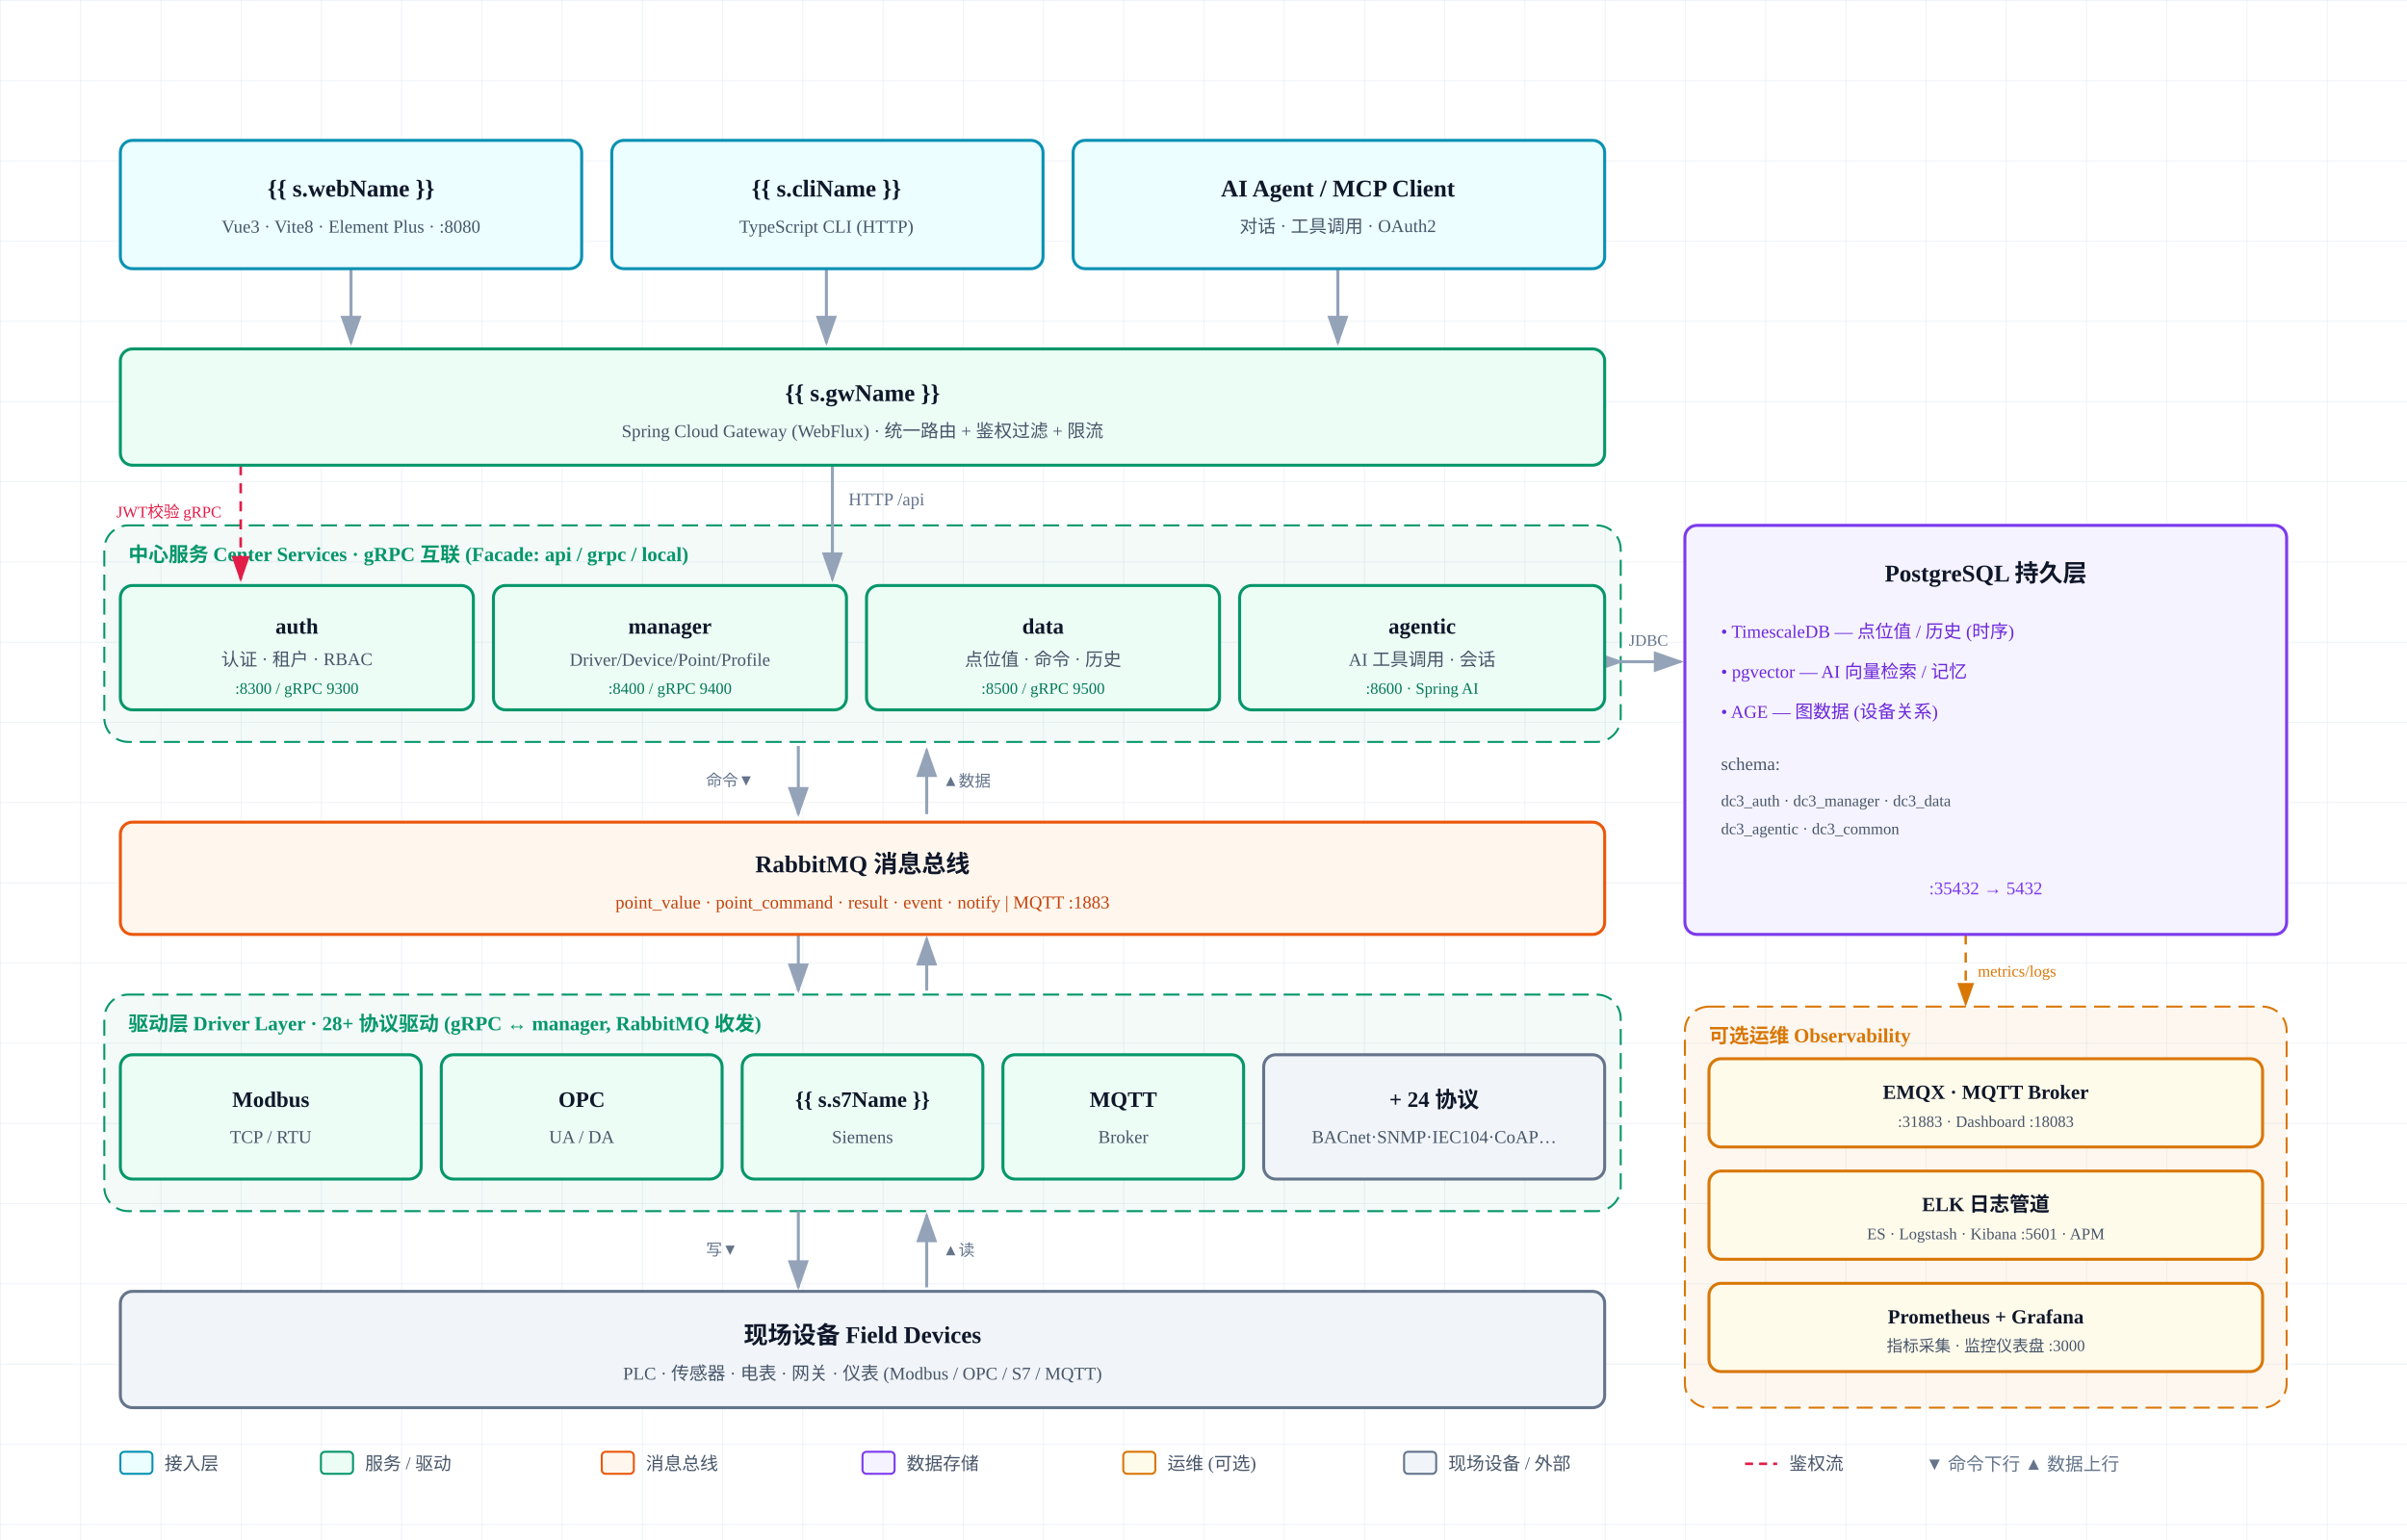
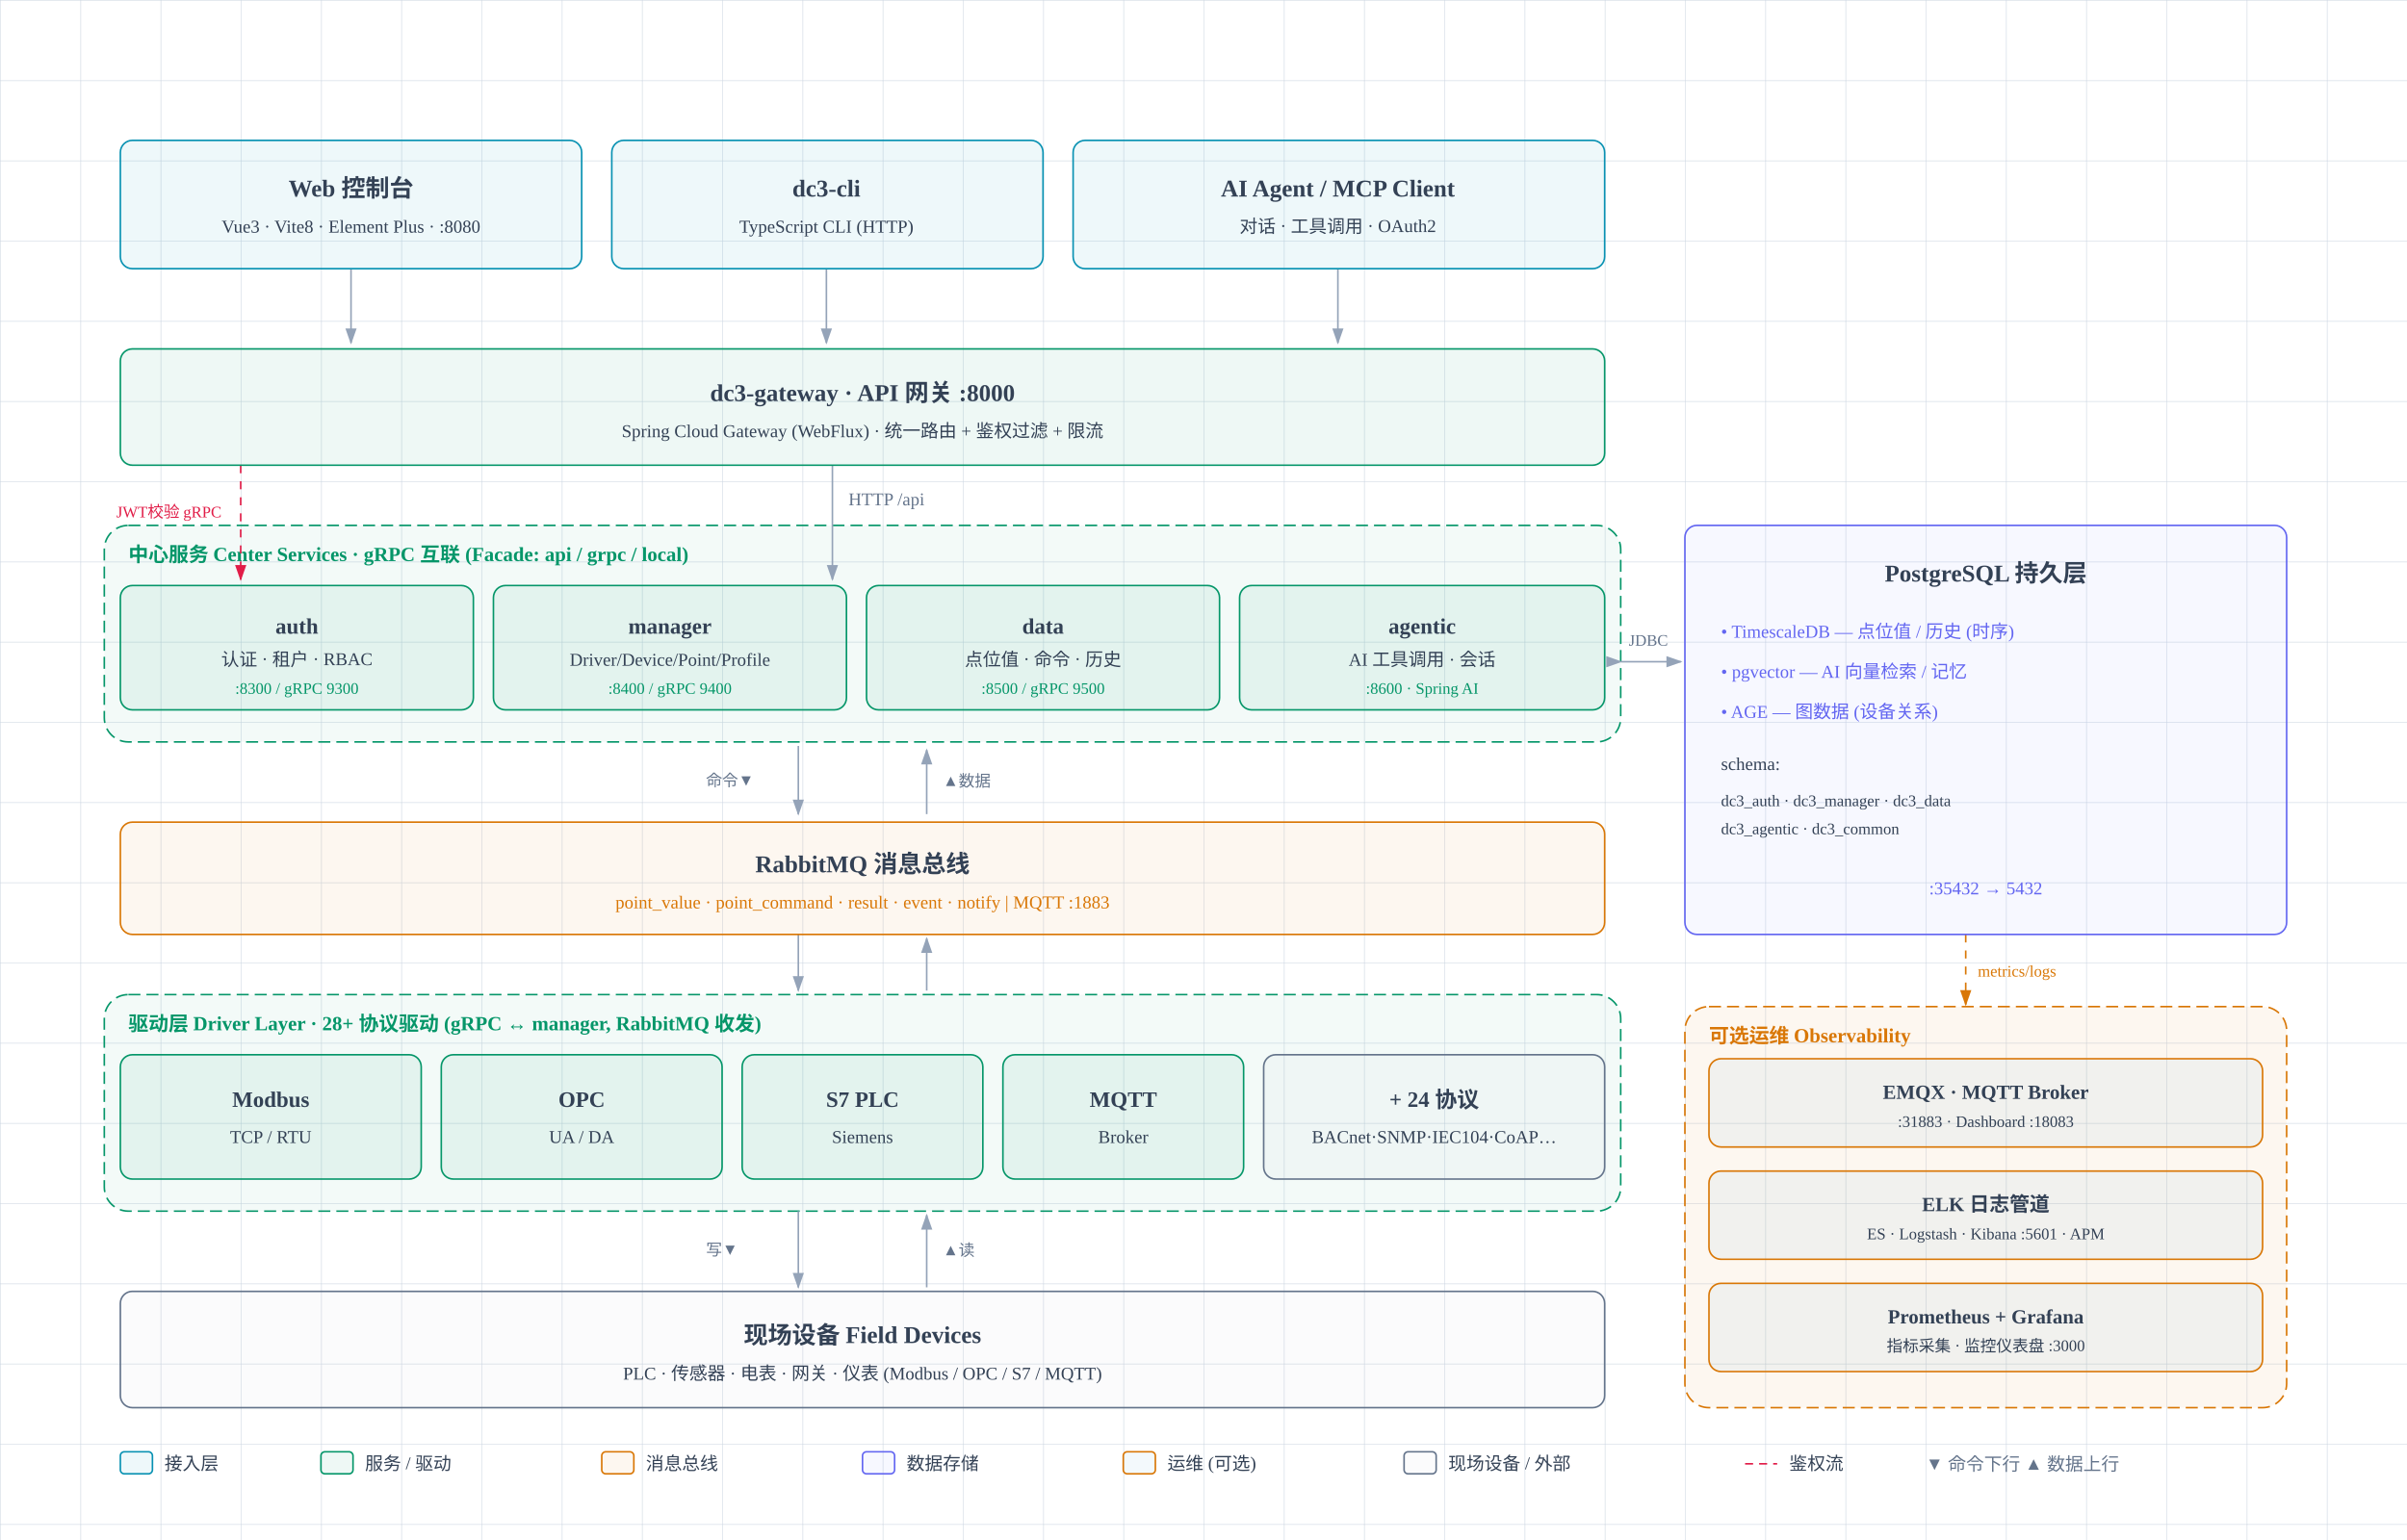
- <svg aria-label="IoT DC3 Architecture Panorama" role="img" viewBox="0 0 1200 768">
+ <svg xmlns="http://www.w3.org/2000/svg" aria-label="IoT DC3 Architecture Panorama" role="img" viewBox="0 0 1200 768">
  <defs>
    <marker id="dc3-ah" markerHeight="7" markerWidth="10" orient="auto" refX="9" refY="3.5">
      <polygon fill="#94a3b8" points="0 0, 10 3.5, 0 7" />
    </marker>
    <marker id="dc3-ah-amber" markerHeight="7" markerWidth="10" orient="auto" refX="9" refY="3.5">
      <polygon fill="#d97706" points="0 0, 10 3.5, 0 7" />
    </marker>
    <marker id="dc3-ah-rose" markerHeight="7" markerWidth="10" orient="auto" refX="9" refY="3.5">
      <polygon fill="#e11d48" points="0 0, 10 3.5, 0 7" />
    </marker>
    <pattern id="dc3-grid" height="40" patternUnits="userSpaceOnUse" width="40">
-       <path d="M 40 0 L 0 0 0 40" fill="none" stroke="#e2e8f0" stroke-width="0.5" />
+       <path d="M 40 0 L 0 0 0 40" fill="none" stroke="#cbd5e1" stroke-width="0.5" />
    </pattern>
  </defs>
  <rect fill="url(#dc3-grid)" height="100%" width="100%" />
-   <rect fill="rgba(5, 150, 105, 0.05)" height="108" rx="12" stroke="#059669" stroke-dasharray="8,4" stroke-width="1" width="756" x="52" y="262" />
+   <rect fill="rgba(5, 150, 105, 0.05)" height="108" rx="12" stroke="#059669" stroke-dasharray="6,3" stroke-width="0.8" width="756" x="52" y="262" />
  <text fill="#059669" font-size="10" font-weight="600" x="64" y="280">中心服务 Center Services · gRPC 互联 (Facade: api / grpc / local)</text>
-   <rect fill="rgba(5, 150, 105, 0.05)" height="108" rx="12" stroke="#059669" stroke-dasharray="8,4" stroke-width="1" width="756" x="52" y="496" />
+   <rect fill="rgba(5, 150, 105, 0.05)" height="108" rx="12" stroke="#059669" stroke-dasharray="6,3" stroke-width="0.8" width="756" x="52" y="496" />
  <text fill="#059669" font-size="10" font-weight="600" x="64" y="514">驱动层 Driver Layer · 28+ 协议驱动 (gRPC ↔ manager, RabbitMQ 收发)</text>
-   <rect fill="rgba(217, 119, 6, 0.06)" height="200" rx="12" stroke="#d97706" stroke-dasharray="8,4" stroke-width="1" width="300" x="840" y="502" />
+   <rect fill="rgba(217, 119, 6, 0.06)" height="200" rx="12" stroke="#d97706" stroke-dasharray="6,3" stroke-width="0.8" width="300" x="840" y="502" />
  <text fill="#d97706" font-size="10" font-weight="600" x="852" y="520">可选运维 Observability</text>
-   <line marker-end="url(#dc3-ah)" stroke="#94a3b8" stroke-width="1.5" x1="175" x2="175" y1="134" y2="171" />
-   <line marker-end="url(#dc3-ah)" stroke="#94a3b8" stroke-width="1.5" x1="412" x2="412" y1="134" y2="171" />
-   <line marker-end="url(#dc3-ah)" stroke="#94a3b8" stroke-width="1.5" x1="667" x2="667" y1="134" y2="171" />
-   <line marker-end="url(#dc3-ah)" stroke="#94a3b8" stroke-width="1.5" x1="415" x2="415" y1="232" y2="289" />
+   <line marker-end="url(#dc3-ah)" stroke="#94a3b8" stroke-width="0.8" x1="175" x2="175" y1="134" y2="171" />
+   <line marker-end="url(#dc3-ah)" stroke="#94a3b8" stroke-width="0.8" x1="412" x2="412" y1="134" y2="171" />
+   <line marker-end="url(#dc3-ah)" stroke="#94a3b8" stroke-width="0.8" x1="667" x2="667" y1="134" y2="171" />
+   <line marker-end="url(#dc3-ah)" stroke="#94a3b8" stroke-width="0.8" x1="415" x2="415" y1="232" y2="289" />
  <text fill="#64748b" font-size="9" x="423" y="252">HTTP /api</text>
-   <line marker-end="url(#dc3-ah-rose)" stroke="#e11d48" stroke-dasharray="5,4" stroke-width="1.3" x1="120" x2="120" y1="232" y2="289" />
+   <line marker-end="url(#dc3-ah-rose)" stroke="#e11d48" stroke-dasharray="4,4" stroke-width="0.8" x1="120" x2="120" y1="232" y2="289" />
  <text fill="#e11d48" font-size="8" x="58" y="258">JWT校验 gRPC</text>
-   <line marker-end="url(#dc3-ah)" stroke="#94a3b8" stroke-width="1.5" x1="398" x2="398" y1="372" y2="406" />
+   <line marker-end="url(#dc3-ah)" stroke="#94a3b8" stroke-width="0.8" x1="398" x2="398" y1="372" y2="406" />
  <text fill="#64748b" font-size="8" x="352" y="392">命令▼</text>
-   <line marker-end="url(#dc3-ah)" stroke="#94a3b8" stroke-width="1.5" x1="462" x2="462" y1="406" y2="374" />
+   <line marker-end="url(#dc3-ah)" stroke="#94a3b8" stroke-width="0.8" x1="462" x2="462" y1="406" y2="374" />
  <text fill="#64748b" font-size="8" x="470" y="392">▲数据</text>
-   <line marker-end="url(#dc3-ah)" stroke="#94a3b8" stroke-width="1.5" x1="398" x2="398" y1="466" y2="494" />
-   <line marker-end="url(#dc3-ah)" stroke="#94a3b8" stroke-width="1.5" x1="462" x2="462" y1="494" y2="468" />
-   <line marker-end="url(#dc3-ah)" stroke="#94a3b8" stroke-width="1.5" x1="398" x2="398" y1="604" y2="642" />
+   <line marker-end="url(#dc3-ah)" stroke="#94a3b8" stroke-width="0.8" x1="398" x2="398" y1="466" y2="494" />
+   <line marker-end="url(#dc3-ah)" stroke="#94a3b8" stroke-width="0.8" x1="462" x2="462" y1="494" y2="468" />
+   <line marker-end="url(#dc3-ah)" stroke="#94a3b8" stroke-width="0.8" x1="398" x2="398" y1="604" y2="642" />
  <text fill="#64748b" font-size="8" x="352" y="626">写▼</text>
-   <line marker-end="url(#dc3-ah)" stroke="#94a3b8" stroke-width="1.5" x1="462" x2="462" y1="642" y2="606" />
+   <line marker-end="url(#dc3-ah)" stroke="#94a3b8" stroke-width="0.8" x1="462" x2="462" y1="642" y2="606" />
  <text fill="#64748b" font-size="8" x="470" y="626">▲读</text>
-   <line marker-end="url(#dc3-ah)" marker-start="url(#dc3-ah)" stroke="#94a3b8" stroke-width="1.5" x1="808" x2="838" y1="330" y2="330" />
+   <line marker-end="url(#dc3-ah)" marker-start="url(#dc3-ah)" stroke="#94a3b8" stroke-width="0.8" x1="808" x2="838" y1="330" y2="330" />
  <text fill="#64748b" font-size="8" x="812" y="322">JDBC</text>
-   <line marker-end="url(#dc3-ah-amber)" stroke="#d97706" stroke-dasharray="5,4" stroke-width="1.2" x1="980" x2="980" y1="466" y2="501" />
+   <line marker-end="url(#dc3-ah-amber)" stroke="#d97706" stroke-dasharray="4,4" stroke-width="0.8" x1="980" x2="980" y1="466" y2="501" />
  <text fill="#d97706" font-size="8" x="986" y="487">metrics/logs</text>
-   <rect fill="#ecfeff" height="64" rx="6" stroke="#0891b2" stroke-width="1.5" width="230" x="60" y="70" />
-   <text fill="#0f172a" font-size="12" font-weight="600" text-anchor="middle" x="175" y="98">{{
-           s.webName
-         }}
+   <rect fill="rgba(8, 145, 178, 0.07)" height="64" rx="6" stroke="#0891b2" stroke-width="0.8" width="230" x="60" y="70" />
+   <text fill="#334155" font-size="12" font-weight="600" text-anchor="middle" x="175" y="98">Web 控制台
      </text>
-   <text fill="#475569" font-size="9" text-anchor="middle" x="175" y="116">Vue3 · Vite8 · Element Plus · :8080</text>
-   <rect fill="#ecfeff" height="64" rx="6" stroke="#0891b2" stroke-width="1.5" width="215" x="305" y="70" />
-   <text fill="#0f172a" font-size="12" font-weight="600" text-anchor="middle" x="412" y="98">{{
-           s.cliName
-         }}
+   <text fill="#334155" font-size="9" text-anchor="middle" x="175" y="116">Vue3 · Vite8 · Element Plus · :8080</text>
+   <rect fill="rgba(8, 145, 178, 0.07)" height="64" rx="6" stroke="#0891b2" stroke-width="0.8" width="215" x="305" y="70" />
+   <text fill="#334155" font-size="12" font-weight="600" text-anchor="middle" x="412" y="98">dc3-cli
      </text>
-   <text fill="#475569" font-size="9" text-anchor="middle" x="412" y="116">TypeScript CLI (HTTP)</text>
-   <rect fill="#ecfeff" height="64" rx="6" stroke="#0891b2" stroke-width="1.5" width="265" x="535" y="70" />
-   <text fill="#0f172a" font-size="12" font-weight="600" text-anchor="middle" x="667" y="98">
+   <text fill="#334155" font-size="9" text-anchor="middle" x="412" y="116">TypeScript CLI (HTTP)</text>
+   <rect fill="rgba(8, 145, 178, 0.07)" height="64" rx="6" stroke="#0891b2" stroke-width="0.8" width="265" x="535" y="70" />
+   <text fill="#334155" font-size="12" font-weight="600" text-anchor="middle" x="667" y="98">
        AI Agent / MCP Client
      </text>
-   <text fill="#475569" font-size="9" text-anchor="middle" x="667" y="116">对话 · 工具调用 · OAuth2</text>
-   <rect fill="#ecfdf5" height="58" rx="6" stroke="#059669" stroke-width="1.5" width="740" x="60" y="174" />
-   <text fill="#0f172a" font-size="12" font-weight="600" text-anchor="middle" x="430" y="200">{{
-           s.gwName
-         }}
+   <text fill="#334155" font-size="9" text-anchor="middle" x="667" y="116">对话 · 工具调用 · OAuth2</text>
+   <rect fill="rgba(5, 150, 105, 0.07)" height="58" rx="6" stroke="#059669" stroke-width="0.8" width="740" x="60" y="174" />
+   <text fill="#334155" font-size="12" font-weight="600" text-anchor="middle" x="430" y="200">dc3-gateway · API 网关  :8000
      </text>
-   <text fill="#475569" font-size="9" text-anchor="middle" x="430" y="218">Spring Cloud Gateway (WebFlux) · 统一路由 + 鉴权过滤 + 限流</text>
-   <rect fill="#ecfdf5" height="62" rx="6" stroke="#059669" stroke-width="1.5" width="176" x="60" y="292" />
-   <text fill="#0f172a" font-size="11" font-weight="600" text-anchor="middle" x="148" y="316">auth</text>
-   <text fill="#475569" font-size="9" text-anchor="middle" x="148" y="332">认证 · 租户 · RBAC</text>
-   <text fill="#047857" font-size="8" text-anchor="middle" x="148" y="346">:8300 / gRPC 9300</text>
-   <rect fill="#ecfdf5" height="62" rx="6" stroke="#059669" stroke-width="1.5" width="176" x="246" y="292" />
-   <text fill="#0f172a" font-size="11" font-weight="600" text-anchor="middle" x="334" y="316">manager
+   <text fill="#334155" font-size="9" text-anchor="middle" x="430" y="218">Spring Cloud Gateway (WebFlux) · 统一路由 + 鉴权过滤 + 限流</text>
+   <rect fill="rgba(5, 150, 105, 0.07)" height="62" rx="6" stroke="#059669" stroke-width="0.8" width="176" x="60" y="292" />
+   <text fill="#334155" font-size="11" font-weight="600" text-anchor="middle" x="148" y="316">auth</text>
+   <text fill="#334155" font-size="9" text-anchor="middle" x="148" y="332">认证 · 租户 · RBAC</text>
+   <text fill="#059669" font-size="8" text-anchor="middle" x="148" y="346">:8300 / gRPC 9300</text>
+   <rect fill="rgba(5, 150, 105, 0.07)" height="62" rx="6" stroke="#059669" stroke-width="0.8" width="176" x="246" y="292" />
+   <text fill="#334155" font-size="11" font-weight="600" text-anchor="middle" x="334" y="316">manager
      </text>
-   <text fill="#475569" font-size="9" text-anchor="middle" x="334" y="332">Driver/Device/Point/Profile</text>
-   <text fill="#047857" font-size="8" text-anchor="middle" x="334" y="346">:8400 / gRPC 9400</text>
-   <rect fill="#ecfdf5" height="62" rx="6" stroke="#059669" stroke-width="1.5" width="176" x="432" y="292" />
-   <text fill="#0f172a" font-size="11" font-weight="600" text-anchor="middle" x="520" y="316">data</text>
-   <text fill="#475569" font-size="9" text-anchor="middle" x="520" y="332">点位值 · 命令 · 历史</text>
-   <text fill="#047857" font-size="8" text-anchor="middle" x="520" y="346">:8500 / gRPC 9500</text>
-   <rect fill="#ecfdf5" height="62" rx="6" stroke="#059669" stroke-width="1.5" width="182" x="618" y="292" />
-   <text fill="#0f172a" font-size="11" font-weight="600" text-anchor="middle" x="709" y="316">agentic
+   <text fill="#334155" font-size="9" text-anchor="middle" x="334" y="332">Driver/Device/Point/Profile</text>
+   <text fill="#059669" font-size="8" text-anchor="middle" x="334" y="346">:8400 / gRPC 9400</text>
+   <rect fill="rgba(5, 150, 105, 0.07)" height="62" rx="6" stroke="#059669" stroke-width="0.8" width="176" x="432" y="292" />
+   <text fill="#334155" font-size="11" font-weight="600" text-anchor="middle" x="520" y="316">data</text>
+   <text fill="#334155" font-size="9" text-anchor="middle" x="520" y="332">点位值 · 命令 · 历史</text>
+   <text fill="#059669" font-size="8" text-anchor="middle" x="520" y="346">:8500 / gRPC 9500</text>
+   <rect fill="rgba(5, 150, 105, 0.07)" height="62" rx="6" stroke="#059669" stroke-width="0.8" width="182" x="618" y="292" />
+   <text fill="#334155" font-size="11" font-weight="600" text-anchor="middle" x="709" y="316">agentic
      </text>
-   <text fill="#475569" font-size="9" text-anchor="middle" x="709" y="332">AI 工具调用 · 会话</text>
-   <text fill="#047857" font-size="8" text-anchor="middle" x="709" y="346">:8600 · Spring AI</text>
-   <rect fill="#fff7ed" height="56" rx="6" stroke="#ea580c" stroke-width="1.5" width="740" x="60" y="410" />
-   <text fill="#0f172a" font-size="12" font-weight="600" text-anchor="middle" x="430" y="435">
+   <text fill="#334155" font-size="9" text-anchor="middle" x="709" y="332">AI 工具调用 · 会话</text>
+   <text fill="#059669" font-size="8" text-anchor="middle" x="709" y="346">:8600 · Spring AI</text>
+   <rect fill="rgba(217, 119, 6, 0.06)" height="56" rx="6" stroke="#d97706" stroke-width="0.8" width="740" x="60" y="410" />
+   <text fill="#334155" font-size="12" font-weight="600" text-anchor="middle" x="430" y="435">
        RabbitMQ 消息总线
      </text>
-   <text fill="#c2410c" font-size="9" text-anchor="middle" x="430" y="453">point_value · point_command · result · event · notify    |    MQTT :1883</text>
-   <rect fill="#ecfdf5" height="62" rx="6" stroke="#059669" stroke-width="1.5" width="150" x="60" y="526" />
-   <text fill="#0f172a" font-size="11" font-weight="600" text-anchor="middle" x="135" y="552">Modbus
+   <text fill="#d97706" font-size="9" text-anchor="middle" x="430" y="453">point_value · point_command · result · event · notify    |    MQTT :1883</text>
+   <rect fill="rgba(5, 150, 105, 0.07)" height="62" rx="6" stroke="#059669" stroke-width="0.8" width="150" x="60" y="526" />
+   <text fill="#334155" font-size="11" font-weight="600" text-anchor="middle" x="135" y="552">Modbus
      </text>
-   <text fill="#475569" font-size="9" text-anchor="middle" x="135" y="570">TCP / RTU</text>
-   <rect fill="#ecfdf5" height="62" rx="6" stroke="#059669" stroke-width="1.5" width="140" x="220" y="526" />
-   <text fill="#0f172a" font-size="11" font-weight="600" text-anchor="middle" x="290" y="552">
+   <text fill="#334155" font-size="9" text-anchor="middle" x="135" y="570">TCP / RTU</text>
+   <rect fill="rgba(5, 150, 105, 0.07)" height="62" rx="6" stroke="#059669" stroke-width="0.8" width="140" x="220" y="526" />
+   <text fill="#334155" font-size="11" font-weight="600" text-anchor="middle" x="290" y="552">
        OPC
      </text>
-   <text fill="#475569" font-size="9" text-anchor="middle" x="290" y="570">UA / DA</text>
-   <rect fill="#ecfdf5" height="62" rx="6" stroke="#059669" stroke-width="1.5" width="120" x="370" y="526" />
-   <text fill="#0f172a" font-size="11" font-weight="600" text-anchor="middle" x="430" y="552">{{
-           s.s7Name
-         }}
+   <text fill="#334155" font-size="9" text-anchor="middle" x="290" y="570">UA / DA</text>
+   <rect fill="rgba(5, 150, 105, 0.07)" height="62" rx="6" stroke="#059669" stroke-width="0.8" width="120" x="370" y="526" />
+   <text fill="#334155" font-size="11" font-weight="600" text-anchor="middle" x="430" y="552">S7 PLC
      </text>
-   <text fill="#475569" font-size="9" text-anchor="middle" x="430" y="570">Siemens</text>
-   <rect fill="#ecfdf5" height="62" rx="6" stroke="#059669" stroke-width="1.5" width="120" x="500" y="526" />
-   <text fill="#0f172a" font-size="11" font-weight="600" text-anchor="middle" x="560" y="552">
+   <text fill="#334155" font-size="9" text-anchor="middle" x="430" y="570">Siemens</text>
+   <rect fill="rgba(5, 150, 105, 0.07)" height="62" rx="6" stroke="#059669" stroke-width="0.8" width="120" x="500" y="526" />
+   <text fill="#334155" font-size="11" font-weight="600" text-anchor="middle" x="560" y="552">
        MQTT
      </text>
-   <text fill="#475569" font-size="9" text-anchor="middle" x="560" y="570">Broker</text>
-   <rect fill="#f1f5f9" height="62" rx="6" stroke="#64748b" stroke-width="1.5" width="170" x="630" y="526" />
-   <text fill="#0f172a" font-size="11" font-weight="600" text-anchor="middle" x="715" y="552">
+   <text fill="#334155" font-size="9" text-anchor="middle" x="560" y="570">Broker</text>
+   <rect fill="rgba(100, 116, 139, 0.03)" height="62" rx="6" stroke="#64748b" stroke-width="0.8" width="170" x="630" y="526" />
+   <text fill="#334155" font-size="11" font-weight="600" text-anchor="middle" x="715" y="552">
        + 24 协议
      </text>
-   <text fill="#475569" font-size="9" text-anchor="middle" x="715" y="570">BACnet·SNMP·IEC104·CoAP…</text>
-   <rect fill="#f1f5f9" height="58" rx="6" stroke="#64748b" stroke-width="1.5" width="740" x="60" y="644" />
-   <text fill="#0f172a" font-size="12" font-weight="600" text-anchor="middle" x="430" y="670">
+   <text fill="#334155" font-size="9" text-anchor="middle" x="715" y="570">BACnet·SNMP·IEC104·CoAP…</text>
+   <rect fill="rgba(100, 116, 139, 0.03)" height="58" rx="6" stroke="#64748b" stroke-width="0.8" width="740" x="60" y="644" />
+   <text fill="#334155" font-size="12" font-weight="600" text-anchor="middle" x="430" y="670">
        现场设备 Field Devices
      </text>
-   <text fill="#475569" font-size="9" text-anchor="middle" x="430" y="688">PLC · 传感器 · 电表 · 网关 · 仪表  (Modbus / OPC / S7 / MQTT)</text>
-   <rect fill="#f5f3ff" height="204" rx="6" stroke="#7c3aed" stroke-width="1.5" width="300" x="840" y="262" />
-   <text fill="#0f172a" font-size="12" font-weight="600" text-anchor="middle" x="990" y="290">
+   <text fill="#334155" font-size="9" text-anchor="middle" x="430" y="688">PLC · 传感器 · 电表 · 网关 · 仪表  (Modbus / OPC / S7 / MQTT)</text>
+   <rect fill="rgba(99, 102, 241, 0.05)" height="204" rx="6" stroke="#6366f1" stroke-width="0.8" width="300" x="840" y="262" />
+   <text fill="#334155" font-size="12" font-weight="600" text-anchor="middle" x="990" y="290">
        PostgreSQL 持久层
      </text>
-   <text fill="#6d28d9" font-size="9" x="858" y="318">• TimescaleDB — 点位值 / 历史 (时序)</text>
-   <text fill="#6d28d9" font-size="9" x="858" y="338">• pgvector — AI 向量检索 / 记忆</text>
-   <text fill="#6d28d9" font-size="9" x="858" y="358">• AGE — 图数据 (设备关系)</text>
-   <text fill="#475569" font-size="9" x="858" y="384">schema:</text>
-   <text fill="#475569" font-size="8" x="858" y="402">dc3_auth · dc3_manager · dc3_data</text>
-   <text fill="#475569" font-size="8" x="858" y="416">dc3_agentic · dc3_common</text>
-   <text fill="#7c3aed" font-size="9" text-anchor="middle" x="990" y="446">:35432 → 5432</text>
-   <rect fill="#fffbeb" height="44" rx="6" stroke="#d97706" stroke-width="1.5" width="276" x="852" y="528" />
-   <text fill="#0f172a" font-size="10" font-weight="600" text-anchor="middle" x="990" y="548">EMQX · MQTT
+   <text fill="#6366f1" font-size="9" x="858" y="318">• TimescaleDB — 点位值 / 历史 (时序)</text>
+   <text fill="#6366f1" font-size="9" x="858" y="338">• pgvector — AI 向量检索 / 记忆</text>
+   <text fill="#6366f1" font-size="9" x="858" y="358">• AGE — 图数据 (设备关系)</text>
+   <text fill="#334155" font-size="9" x="858" y="384">schema:</text>
+   <text fill="#334155" font-size="8" x="858" y="402">dc3_auth · dc3_manager · dc3_data</text>
+   <text fill="#334155" font-size="8" x="858" y="416">dc3_agentic · dc3_common</text>
+   <text fill="#6366f1" font-size="9" text-anchor="middle" x="990" y="446">:35432 → 5432</text>
+   <rect fill="rgba(2, 132, 199, 0.05)" height="44" rx="6" stroke="#d97706" stroke-width="0.8" width="276" x="852" y="528" />
+   <text fill="#334155" font-size="10" font-weight="600" text-anchor="middle" x="990" y="548">EMQX · MQTT
        Broker
      </text>
-   <text fill="#475569" font-size="8" text-anchor="middle" x="990" y="562">:31883 · Dashboard :18083</text>
-   <rect fill="#fffbeb" height="44" rx="6" stroke="#d97706" stroke-width="1.5" width="276" x="852" y="584" />
-   <text fill="#0f172a" font-size="10" font-weight="600" text-anchor="middle" x="990" y="604">
+   <text fill="#334155" font-size="8" text-anchor="middle" x="990" y="562">:31883 · Dashboard :18083</text>
+   <rect fill="rgba(2, 132, 199, 0.05)" height="44" rx="6" stroke="#d97706" stroke-width="0.8" width="276" x="852" y="584" />
+   <text fill="#334155" font-size="10" font-weight="600" text-anchor="middle" x="990" y="604">
        ELK 日志管道
      </text>
-   <text fill="#475569" font-size="8" text-anchor="middle" x="990" y="618">ES · Logstash · Kibana :5601 · APM</text>
-   <rect fill="#fffbeb" height="44" rx="6" stroke="#d97706" stroke-width="1.5" width="276" x="852" y="640" />
-   <text fill="#0f172a" font-size="10" font-weight="600" text-anchor="middle" x="990" y="660">
+   <text fill="#334155" font-size="8" text-anchor="middle" x="990" y="618">ES · Logstash · Kibana :5601 · APM</text>
+   <rect fill="rgba(2, 132, 199, 0.05)" height="44" rx="6" stroke="#d97706" stroke-width="0.8" width="276" x="852" y="640" />
+   <text fill="#334155" font-size="10" font-weight="600" text-anchor="middle" x="990" y="660">
        Prometheus + Grafana
      </text>
-   <text fill="#475569" font-size="8" text-anchor="middle" x="990" y="674">指标采集 · 监控仪表盘 :3000</text>
-   <rect fill="#ecfeff" height="11" rx="2" stroke="#0891b2" stroke-width="1" width="16" x="60" y="724" />
-   <text fill="#475569" font-size="9" x="82" y="733">接入层</text>
-   <rect fill="#ecfdf5" height="11" rx="2" stroke="#059669" stroke-width="1" width="16" x="160" y="724" />
-   <text fill="#475569" font-size="9" x="182" y="733">服务 / 驱动</text>
-   <rect fill="#fff7ed" height="11" rx="2" stroke="#ea580c" stroke-width="1" width="16" x="300" y="724" />
-   <text fill="#475569" font-size="9" x="322" y="733">消息总线</text>
-   <rect fill="#f5f3ff" height="11" rx="2" stroke="#7c3aed" stroke-width="1" width="16" x="430" y="724" />
-   <text fill="#475569" font-size="9" x="452" y="733">数据存储</text>
-   <rect fill="#fffbeb" height="11" rx="2" stroke="#d97706" stroke-width="1" width="16" x="560" y="724" />
-   <text fill="#475569" font-size="9" x="582" y="733">运维 (可选)</text>
-   <rect fill="#f1f5f9" height="11" rx="2" stroke="#64748b" stroke-width="1" width="16" x="700" y="724" />
-   <text fill="#475569" font-size="9" x="722" y="733">现场设备 / 外部</text>
-   <line stroke="#e11d48" stroke-dasharray="4,3" stroke-width="1.3" x1="870" x2="886" y1="730" y2="730" />
-   <text fill="#475569" font-size="9" x="892" y="733">鉴权流</text>
+   <text fill="#334155" font-size="8" text-anchor="middle" x="990" y="674">指标采集 · 监控仪表盘 :3000</text>
+   <rect fill="rgba(8, 145, 178, 0.07)" height="11" rx="2" stroke="#0891b2" stroke-width="0.8" width="16" x="60" y="724" />
+   <text fill="#334155" font-size="9" x="82" y="733">接入层</text>
+   <rect fill="rgba(5, 150, 105, 0.07)" height="11" rx="2" stroke="#059669" stroke-width="0.8" width="16" x="160" y="724" />
+   <text fill="#334155" font-size="9" x="182" y="733">服务 / 驱动</text>
+   <rect fill="rgba(217, 119, 6, 0.06)" height="11" rx="2" stroke="#d97706" stroke-width="0.8" width="16" x="300" y="724" />
+   <text fill="#334155" font-size="9" x="322" y="733">消息总线</text>
+   <rect fill="rgba(99, 102, 241, 0.05)" height="11" rx="2" stroke="#6366f1" stroke-width="0.8" width="16" x="430" y="724" />
+   <text fill="#334155" font-size="9" x="452" y="733">数据存储</text>
+   <rect fill="rgba(2, 132, 199, 0.05)" height="11" rx="2" stroke="#d97706" stroke-width="0.8" width="16" x="560" y="724" />
+   <text fill="#334155" font-size="9" x="582" y="733">运维 (可选)</text>
+   <rect fill="rgba(100, 116, 139, 0.03)" height="11" rx="2" stroke="#64748b" stroke-width="0.8" width="16" x="700" y="724" />
+   <text fill="#334155" font-size="9" x="722" y="733">现场设备 / 外部</text>
+   <line stroke="#e11d48" stroke-dasharray="4,3" stroke-width="0.8" x1="870" x2="886" y1="730" y2="730" />
+   <text fill="#334155" font-size="9" x="892" y="733">鉴权流</text>
  <text fill="#64748b" font-size="9" x="960" y="733">▼ 命令下行   ▲ 数据上行</text>
</svg>
